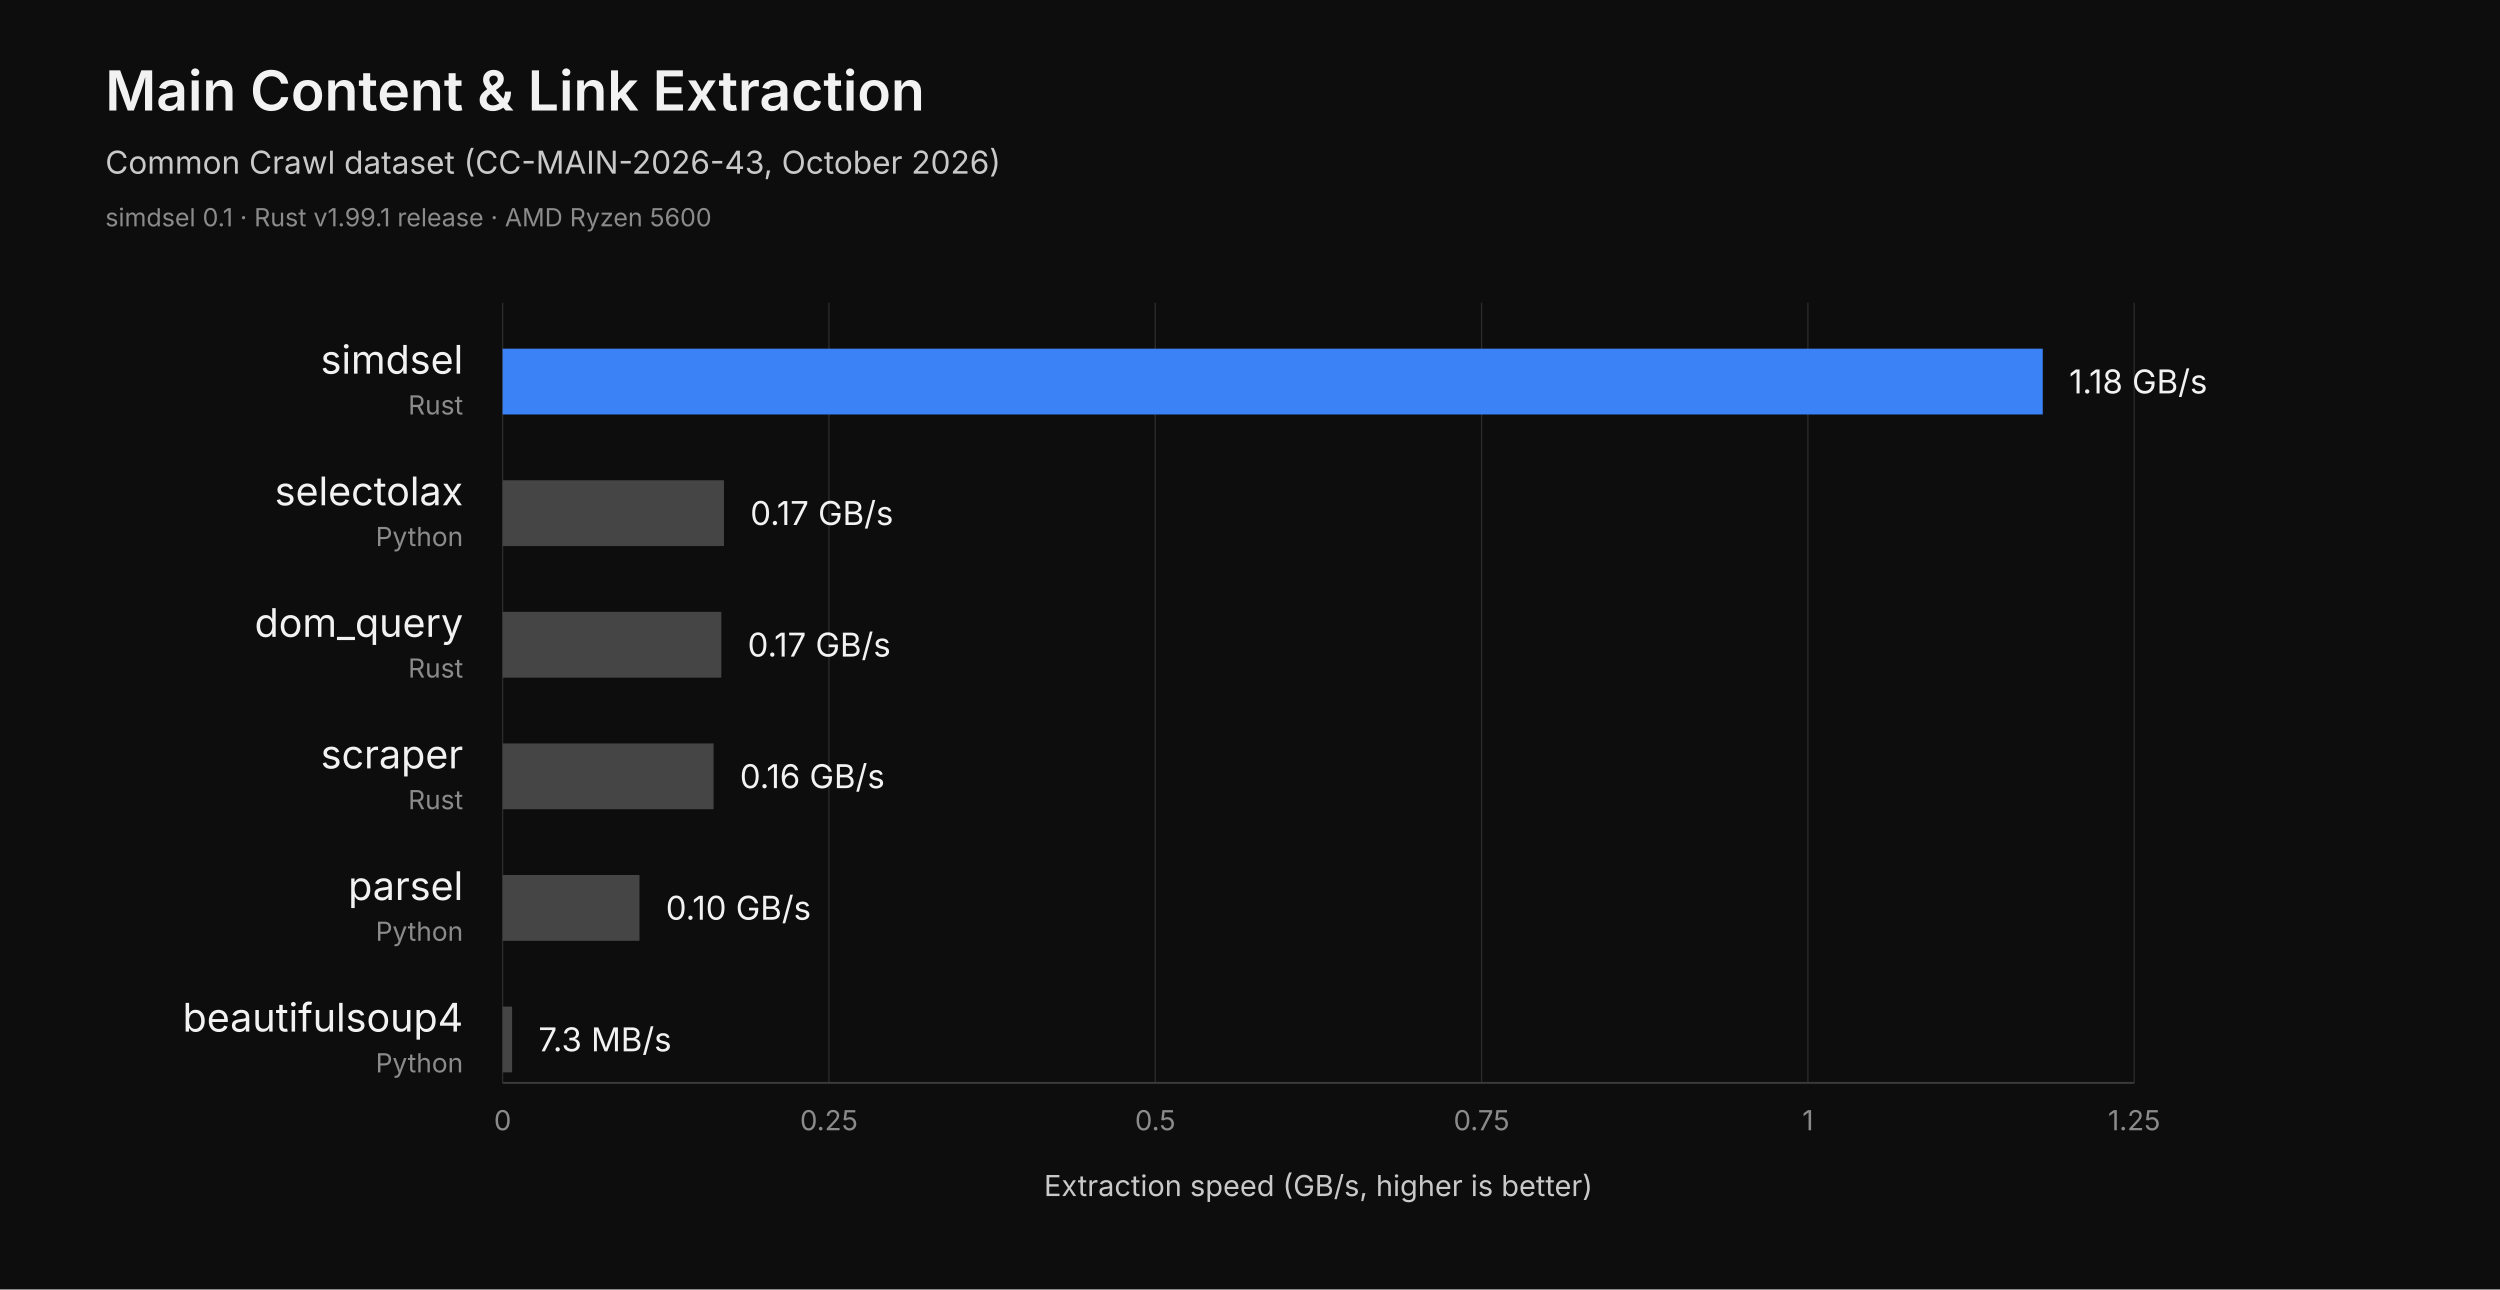
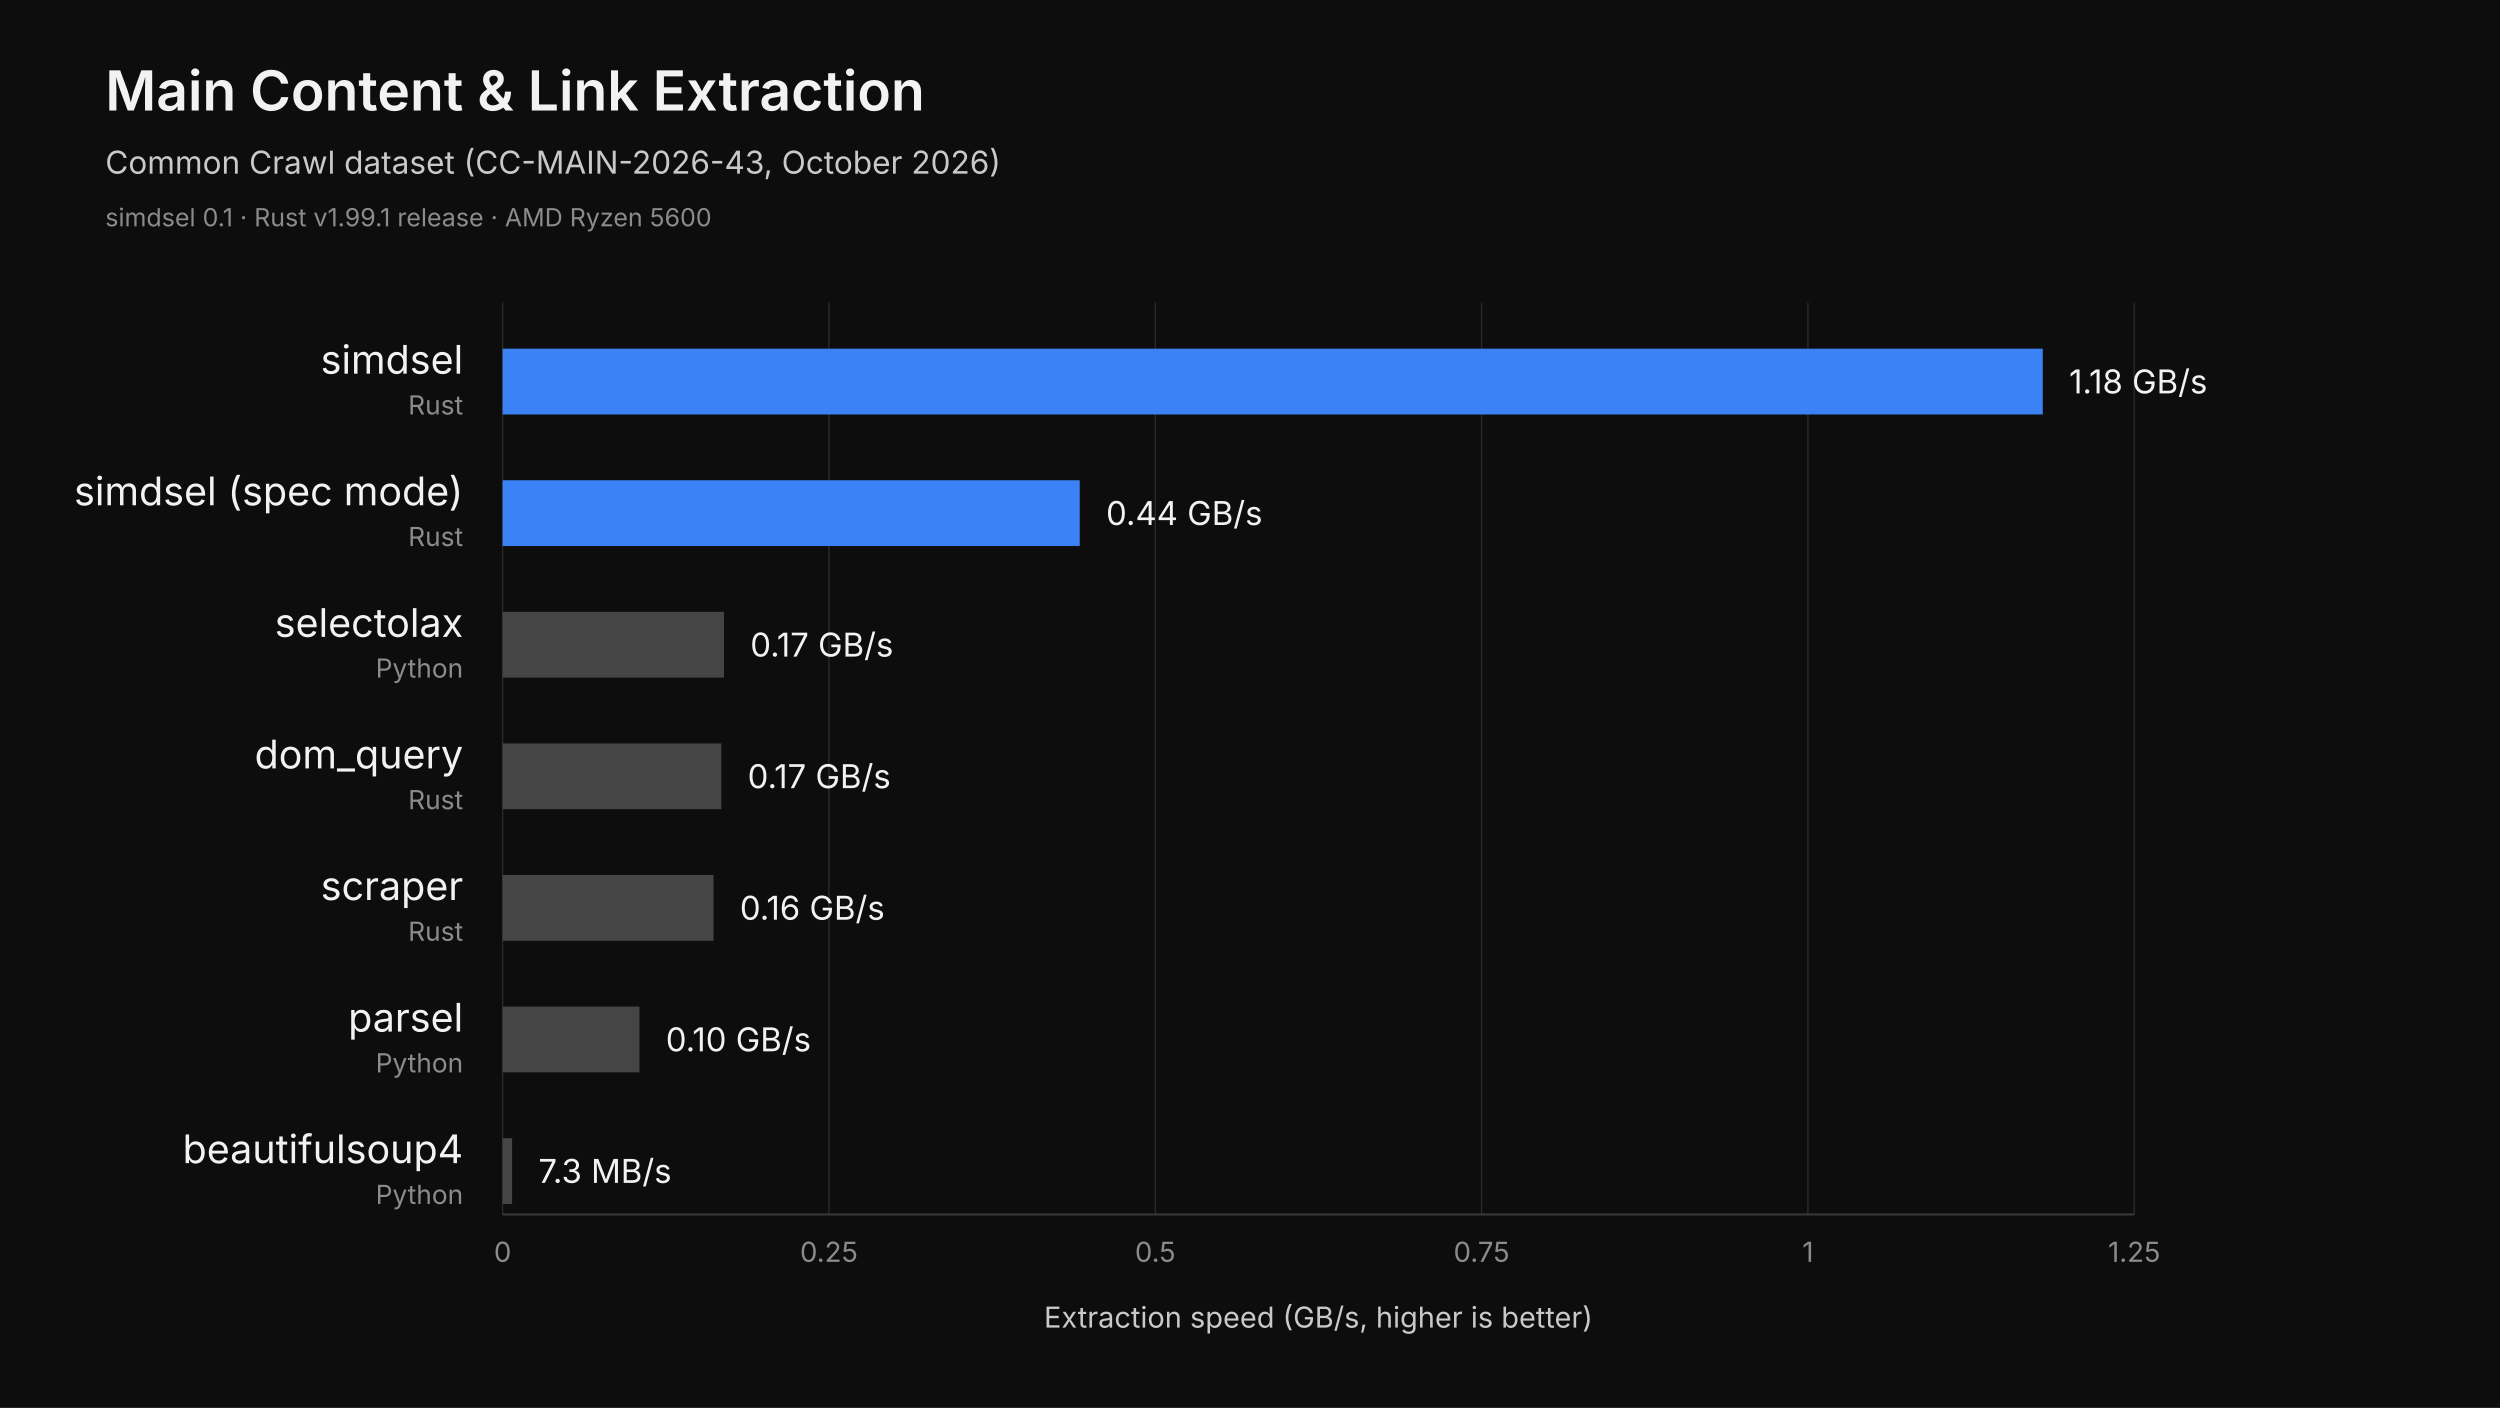
- <svg xmlns="http://www.w3.org/2000/svg" width="1900" height="980" viewBox="0 0 1900 980" role="img" aria-label="Main Content &amp; Link Extraction">
-   <rect width="1900" height="980" fill="#0d0d0d" />
+ <svg xmlns="http://www.w3.org/2000/svg" width="1900" height="1070" viewBox="0 0 1900 1070" role="img" aria-label="Main Content &amp; Link Extraction">
+   <rect width="1900" height="1070" fill="#0d0d0d" />
  <text x="80.0" y="84.0" font-family="Inter, 'Segoe UI', 'Helvetica Neue', 'DejaVu Sans', Arial, sans-serif" font-size="42" fill="#f2f2f2" font-weight="600">Main Content &amp; Link Extraction</text>
  <text x="80.0" y="132.0" font-family="Inter, 'Segoe UI', 'Helvetica Neue', 'DejaVu Sans', Arial, sans-serif" font-size="24" fill="#c9c9c9">Common Crawl dataset (CC-MAIN-2026-43, October 2026)</text>
  <text x="80.0" y="172.0" font-family="Inter, 'Segoe UI', 'Helvetica Neue', 'DejaVu Sans', Arial, sans-serif" font-size="19" fill="#8b8b8b">simdsel 0.1 · Rust v1.99.1 release · AMD Ryzen 5600</text>
-   <line x1="382.0" y1="230" x2="382.0" y2="823" stroke="#2b2b2b" stroke-width="1" />
-   <line x1="630.0" y1="230" x2="630.0" y2="823" stroke="#2b2b2b" stroke-width="1" />
-   <line x1="878.0" y1="230" x2="878.0" y2="823" stroke="#2b2b2b" stroke-width="1" />
-   <line x1="1126.0" y1="230" x2="1126.0" y2="823" stroke="#2b2b2b" stroke-width="1" />
-   <line x1="1374.0" y1="230" x2="1374.0" y2="823" stroke="#2b2b2b" stroke-width="1" />
-   <line x1="1622.0" y1="230" x2="1622.0" y2="823" stroke="#2b2b2b" stroke-width="1" />
-   <line x1="382" y1="823" x2="1622" y2="823" stroke="#3a3a3a" stroke-width="1.5" />
-   <text x="382.0" y="859.0" font-family="Inter, 'Segoe UI', 'Helvetica Neue', 'DejaVu Sans', Arial, sans-serif" font-size="21" fill="#8b8b8b" text-anchor="middle">0</text>
-   <text x="630.0" y="859.0" font-family="Inter, 'Segoe UI', 'Helvetica Neue', 'DejaVu Sans', Arial, sans-serif" font-size="21" fill="#8b8b8b" text-anchor="middle">0.25</text>
-   <text x="878.0" y="859.0" font-family="Inter, 'Segoe UI', 'Helvetica Neue', 'DejaVu Sans', Arial, sans-serif" font-size="21" fill="#8b8b8b" text-anchor="middle">0.5</text>
-   <text x="1126.0" y="859.0" font-family="Inter, 'Segoe UI', 'Helvetica Neue', 'DejaVu Sans', Arial, sans-serif" font-size="21" fill="#8b8b8b" text-anchor="middle">0.75</text>
-   <text x="1374.0" y="859.0" font-family="Inter, 'Segoe UI', 'Helvetica Neue', 'DejaVu Sans', Arial, sans-serif" font-size="21" fill="#8b8b8b" text-anchor="middle">1</text>
-   <text x="1622.0" y="859.0" font-family="Inter, 'Segoe UI', 'Helvetica Neue', 'DejaVu Sans', Arial, sans-serif" font-size="21" fill="#8b8b8b" text-anchor="middle">1.25</text>
+   <line x1="382.0" y1="230" x2="382.0" y2="923" stroke="#2b2b2b" stroke-width="1" />
+   <line x1="630.0" y1="230" x2="630.0" y2="923" stroke="#2b2b2b" stroke-width="1" />
+   <line x1="878.0" y1="230" x2="878.0" y2="923" stroke="#2b2b2b" stroke-width="1" />
+   <line x1="1126.0" y1="230" x2="1126.0" y2="923" stroke="#2b2b2b" stroke-width="1" />
+   <line x1="1374.0" y1="230" x2="1374.0" y2="923" stroke="#2b2b2b" stroke-width="1" />
+   <line x1="1622.0" y1="230" x2="1622.0" y2="923" stroke="#2b2b2b" stroke-width="1" />
+   <line x1="382" y1="923" x2="1622" y2="923" stroke="#3a3a3a" stroke-width="1.5" />
+   <text x="382.0" y="959.0" font-family="Inter, 'Segoe UI', 'Helvetica Neue', 'DejaVu Sans', Arial, sans-serif" font-size="21" fill="#8b8b8b" text-anchor="middle">0</text>
+   <text x="630.0" y="959.0" font-family="Inter, 'Segoe UI', 'Helvetica Neue', 'DejaVu Sans', Arial, sans-serif" font-size="21" fill="#8b8b8b" text-anchor="middle">0.25</text>
+   <text x="878.0" y="959.0" font-family="Inter, 'Segoe UI', 'Helvetica Neue', 'DejaVu Sans', Arial, sans-serif" font-size="21" fill="#8b8b8b" text-anchor="middle">0.5</text>
+   <text x="1126.0" y="959.0" font-family="Inter, 'Segoe UI', 'Helvetica Neue', 'DejaVu Sans', Arial, sans-serif" font-size="21" fill="#8b8b8b" text-anchor="middle">0.75</text>
+   <text x="1374.0" y="959.0" font-family="Inter, 'Segoe UI', 'Helvetica Neue', 'DejaVu Sans', Arial, sans-serif" font-size="21" fill="#8b8b8b" text-anchor="middle">1</text>
+   <text x="1622.0" y="959.0" font-family="Inter, 'Segoe UI', 'Helvetica Neue', 'DejaVu Sans', Arial, sans-serif" font-size="21" fill="#8b8b8b" text-anchor="middle">1.25</text>
  <rect x="382" y="265.0" width="1170.5" height="50" fill="#3b82f6" />
  <text x="352.0" y="284.0" font-family="Inter, 'Segoe UI', 'Helvetica Neue', 'DejaVu Sans', Arial, sans-serif" font-size="30" fill="#f2f2f2" text-anchor="end">simdsel</text>
  <text x="352.0" y="315.0" font-family="Inter, 'Segoe UI', 'Helvetica Neue', 'DejaVu Sans', Arial, sans-serif" font-size="20" fill="#8b8b8b" text-anchor="end">Rust</text>
  <text x="1572.5" y="299.0" font-family="Inter, 'Segoe UI', 'Helvetica Neue', 'DejaVu Sans', Arial, sans-serif" font-size="25" fill="#f2f2f2">1.18 GB/s</text>
-   <rect x="382" y="365.0" width="168.2" height="50" fill="#454545" />
-   <text x="352.0" y="384.0" font-family="Inter, 'Segoe UI', 'Helvetica Neue', 'DejaVu Sans', Arial, sans-serif" font-size="30" fill="#f2f2f2" text-anchor="end">selectolax</text>
-   <text x="352.0" y="415.0" font-family="Inter, 'Segoe UI', 'Helvetica Neue', 'DejaVu Sans', Arial, sans-serif" font-size="20" fill="#8b8b8b" text-anchor="end">Python</text>
-   <text x="570.2" y="399.0" font-family="Inter, 'Segoe UI', 'Helvetica Neue', 'DejaVu Sans', Arial, sans-serif" font-size="25" fill="#f2f2f2">0.17 GB/s</text>
-   <rect x="382" y="465.0" width="166.2" height="50" fill="#454545" />
-   <text x="352.0" y="484.0" font-family="Inter, 'Segoe UI', 'Helvetica Neue', 'DejaVu Sans', Arial, sans-serif" font-size="30" fill="#f2f2f2" text-anchor="end">dom_query</text>
-   <text x="352.0" y="515.0" font-family="Inter, 'Segoe UI', 'Helvetica Neue', 'DejaVu Sans', Arial, sans-serif" font-size="20" fill="#8b8b8b" text-anchor="end">Rust</text>
-   <text x="568.2" y="499.0" font-family="Inter, 'Segoe UI', 'Helvetica Neue', 'DejaVu Sans', Arial, sans-serif" font-size="25" fill="#f2f2f2">0.17 GB/s</text>
-   <rect x="382" y="565.0" width="160.3" height="50" fill="#454545" />
-   <text x="352.0" y="584.0" font-family="Inter, 'Segoe UI', 'Helvetica Neue', 'DejaVu Sans', Arial, sans-serif" font-size="30" fill="#f2f2f2" text-anchor="end">scraper</text>
+   <rect x="382" y="365.0" width="438.6" height="50" fill="#3b82f6" />
+   <text x="352.0" y="384.0" font-family="Inter, 'Segoe UI', 'Helvetica Neue', 'DejaVu Sans', Arial, sans-serif" font-size="30" fill="#f2f2f2" text-anchor="end">simdsel (spec mode)</text>
+   <text x="352.0" y="415.0" font-family="Inter, 'Segoe UI', 'Helvetica Neue', 'DejaVu Sans', Arial, sans-serif" font-size="20" fill="#8b8b8b" text-anchor="end">Rust</text>
+   <text x="840.6" y="399.0" font-family="Inter, 'Segoe UI', 'Helvetica Neue', 'DejaVu Sans', Arial, sans-serif" font-size="25" fill="#f2f2f2">0.44 GB/s</text>
+   <rect x="382" y="465.0" width="168.2" height="50" fill="#454545" />
+   <text x="352.0" y="484.0" font-family="Inter, 'Segoe UI', 'Helvetica Neue', 'DejaVu Sans', Arial, sans-serif" font-size="30" fill="#f2f2f2" text-anchor="end">selectolax</text>
+   <text x="352.0" y="515.0" font-family="Inter, 'Segoe UI', 'Helvetica Neue', 'DejaVu Sans', Arial, sans-serif" font-size="20" fill="#8b8b8b" text-anchor="end">Python</text>
+   <text x="570.2" y="499.0" font-family="Inter, 'Segoe UI', 'Helvetica Neue', 'DejaVu Sans', Arial, sans-serif" font-size="25" fill="#f2f2f2">0.17 GB/s</text>
+   <rect x="382" y="565.0" width="166.2" height="50" fill="#454545" />
+   <text x="352.0" y="584.0" font-family="Inter, 'Segoe UI', 'Helvetica Neue', 'DejaVu Sans', Arial, sans-serif" font-size="30" fill="#f2f2f2" text-anchor="end">dom_query</text>
  <text x="352.0" y="615.0" font-family="Inter, 'Segoe UI', 'Helvetica Neue', 'DejaVu Sans', Arial, sans-serif" font-size="20" fill="#8b8b8b" text-anchor="end">Rust</text>
-   <text x="562.3" y="599.0" font-family="Inter, 'Segoe UI', 'Helvetica Neue', 'DejaVu Sans', Arial, sans-serif" font-size="25" fill="#f2f2f2">0.16 GB/s</text>
-   <rect x="382" y="665.0" width="104.0" height="50" fill="#454545" />
-   <text x="352.0" y="684.0" font-family="Inter, 'Segoe UI', 'Helvetica Neue', 'DejaVu Sans', Arial, sans-serif" font-size="30" fill="#f2f2f2" text-anchor="end">parsel</text>
-   <text x="352.0" y="715.0" font-family="Inter, 'Segoe UI', 'Helvetica Neue', 'DejaVu Sans', Arial, sans-serif" font-size="20" fill="#8b8b8b" text-anchor="end">Python</text>
-   <text x="506.0" y="699.0" font-family="Inter, 'Segoe UI', 'Helvetica Neue', 'DejaVu Sans', Arial, sans-serif" font-size="25" fill="#f2f2f2">0.10 GB/s</text>
-   <rect x="382" y="765.0" width="7.2" height="50" fill="#454545" />
-   <text x="352.0" y="784.0" font-family="Inter, 'Segoe UI', 'Helvetica Neue', 'DejaVu Sans', Arial, sans-serif" font-size="30" fill="#f2f2f2" text-anchor="end">beautifulsoup4</text>
+   <text x="568.2" y="599.0" font-family="Inter, 'Segoe UI', 'Helvetica Neue', 'DejaVu Sans', Arial, sans-serif" font-size="25" fill="#f2f2f2">0.17 GB/s</text>
+   <rect x="382" y="665.0" width="160.3" height="50" fill="#454545" />
+   <text x="352.0" y="684.0" font-family="Inter, 'Segoe UI', 'Helvetica Neue', 'DejaVu Sans', Arial, sans-serif" font-size="30" fill="#f2f2f2" text-anchor="end">scraper</text>
+   <text x="352.0" y="715.0" font-family="Inter, 'Segoe UI', 'Helvetica Neue', 'DejaVu Sans', Arial, sans-serif" font-size="20" fill="#8b8b8b" text-anchor="end">Rust</text>
+   <text x="562.3" y="699.0" font-family="Inter, 'Segoe UI', 'Helvetica Neue', 'DejaVu Sans', Arial, sans-serif" font-size="25" fill="#f2f2f2">0.16 GB/s</text>
+   <rect x="382" y="765.0" width="104.0" height="50" fill="#454545" />
+   <text x="352.0" y="784.0" font-family="Inter, 'Segoe UI', 'Helvetica Neue', 'DejaVu Sans', Arial, sans-serif" font-size="30" fill="#f2f2f2" text-anchor="end">parsel</text>
  <text x="352.0" y="815.0" font-family="Inter, 'Segoe UI', 'Helvetica Neue', 'DejaVu Sans', Arial, sans-serif" font-size="20" fill="#8b8b8b" text-anchor="end">Python</text>
-   <text x="409.2" y="799.0" font-family="Inter, 'Segoe UI', 'Helvetica Neue', 'DejaVu Sans', Arial, sans-serif" font-size="25" fill="#f2f2f2">7.3 MB/s</text>
-   <text x="1002.0" y="909.0" font-family="Inter, 'Segoe UI', 'Helvetica Neue', 'DejaVu Sans', Arial, sans-serif" font-size="22" fill="#c9c9c9" text-anchor="middle">Extraction speed (GB/s, higher is better)</text>
+   <text x="506.0" y="799.0" font-family="Inter, 'Segoe UI', 'Helvetica Neue', 'DejaVu Sans', Arial, sans-serif" font-size="25" fill="#f2f2f2">0.10 GB/s</text>
+   <rect x="382" y="865.0" width="7.2" height="50" fill="#454545" />
+   <text x="352.0" y="884.0" font-family="Inter, 'Segoe UI', 'Helvetica Neue', 'DejaVu Sans', Arial, sans-serif" font-size="30" fill="#f2f2f2" text-anchor="end">beautifulsoup4</text>
+   <text x="352.0" y="915.0" font-family="Inter, 'Segoe UI', 'Helvetica Neue', 'DejaVu Sans', Arial, sans-serif" font-size="20" fill="#8b8b8b" text-anchor="end">Python</text>
+   <text x="409.2" y="899.0" font-family="Inter, 'Segoe UI', 'Helvetica Neue', 'DejaVu Sans', Arial, sans-serif" font-size="25" fill="#f2f2f2">7.3 MB/s</text>
+   <text x="1002.0" y="1009.0" font-family="Inter, 'Segoe UI', 'Helvetica Neue', 'DejaVu Sans', Arial, sans-serif" font-size="22" fill="#c9c9c9" text-anchor="middle">Extraction speed (GB/s, higher is better)</text>
</svg>
